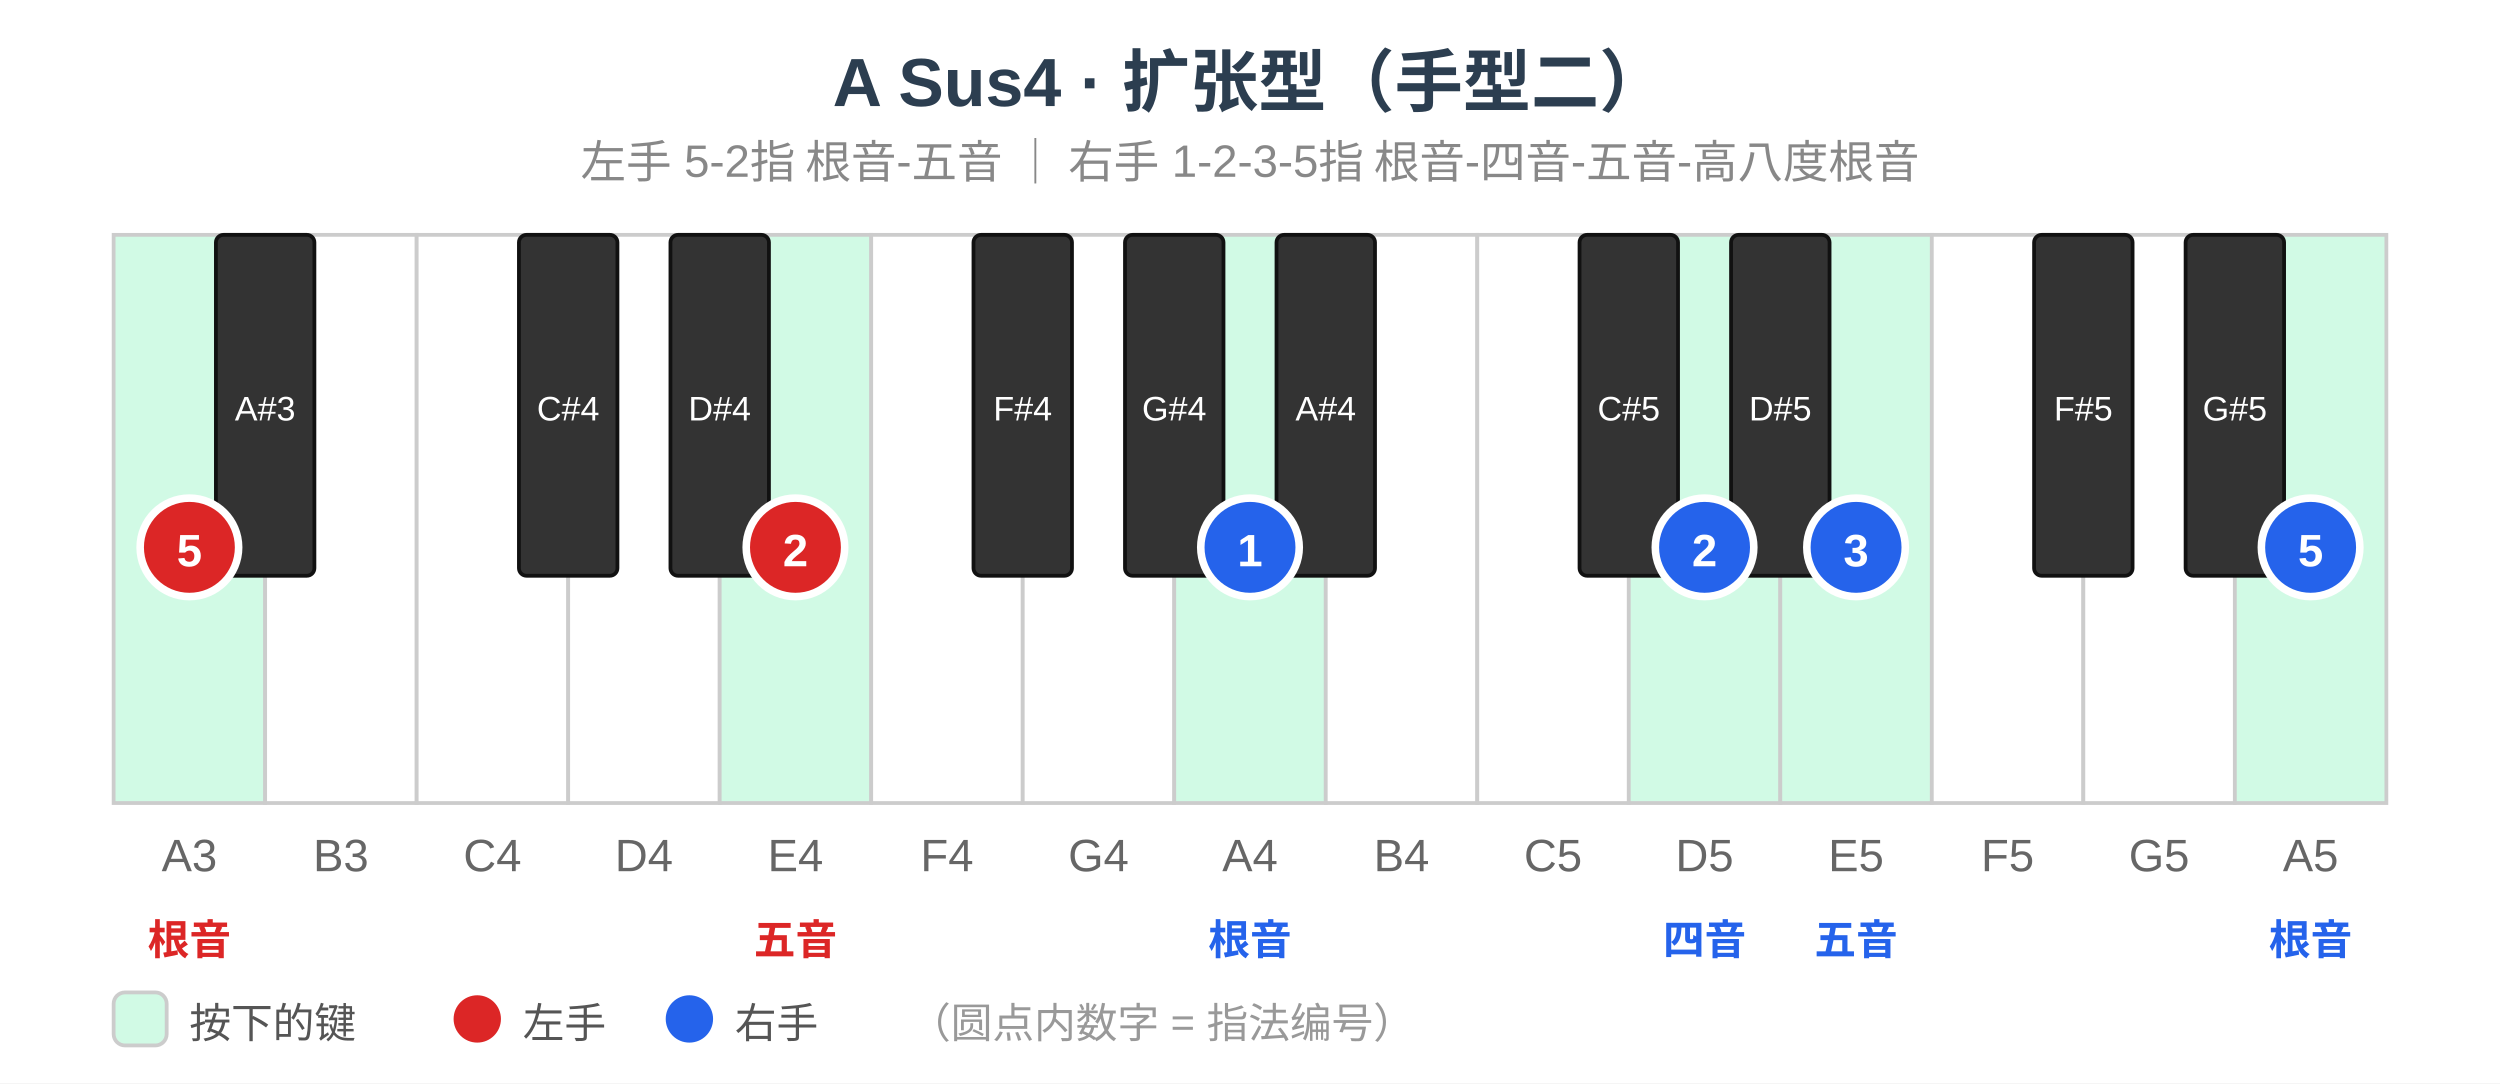
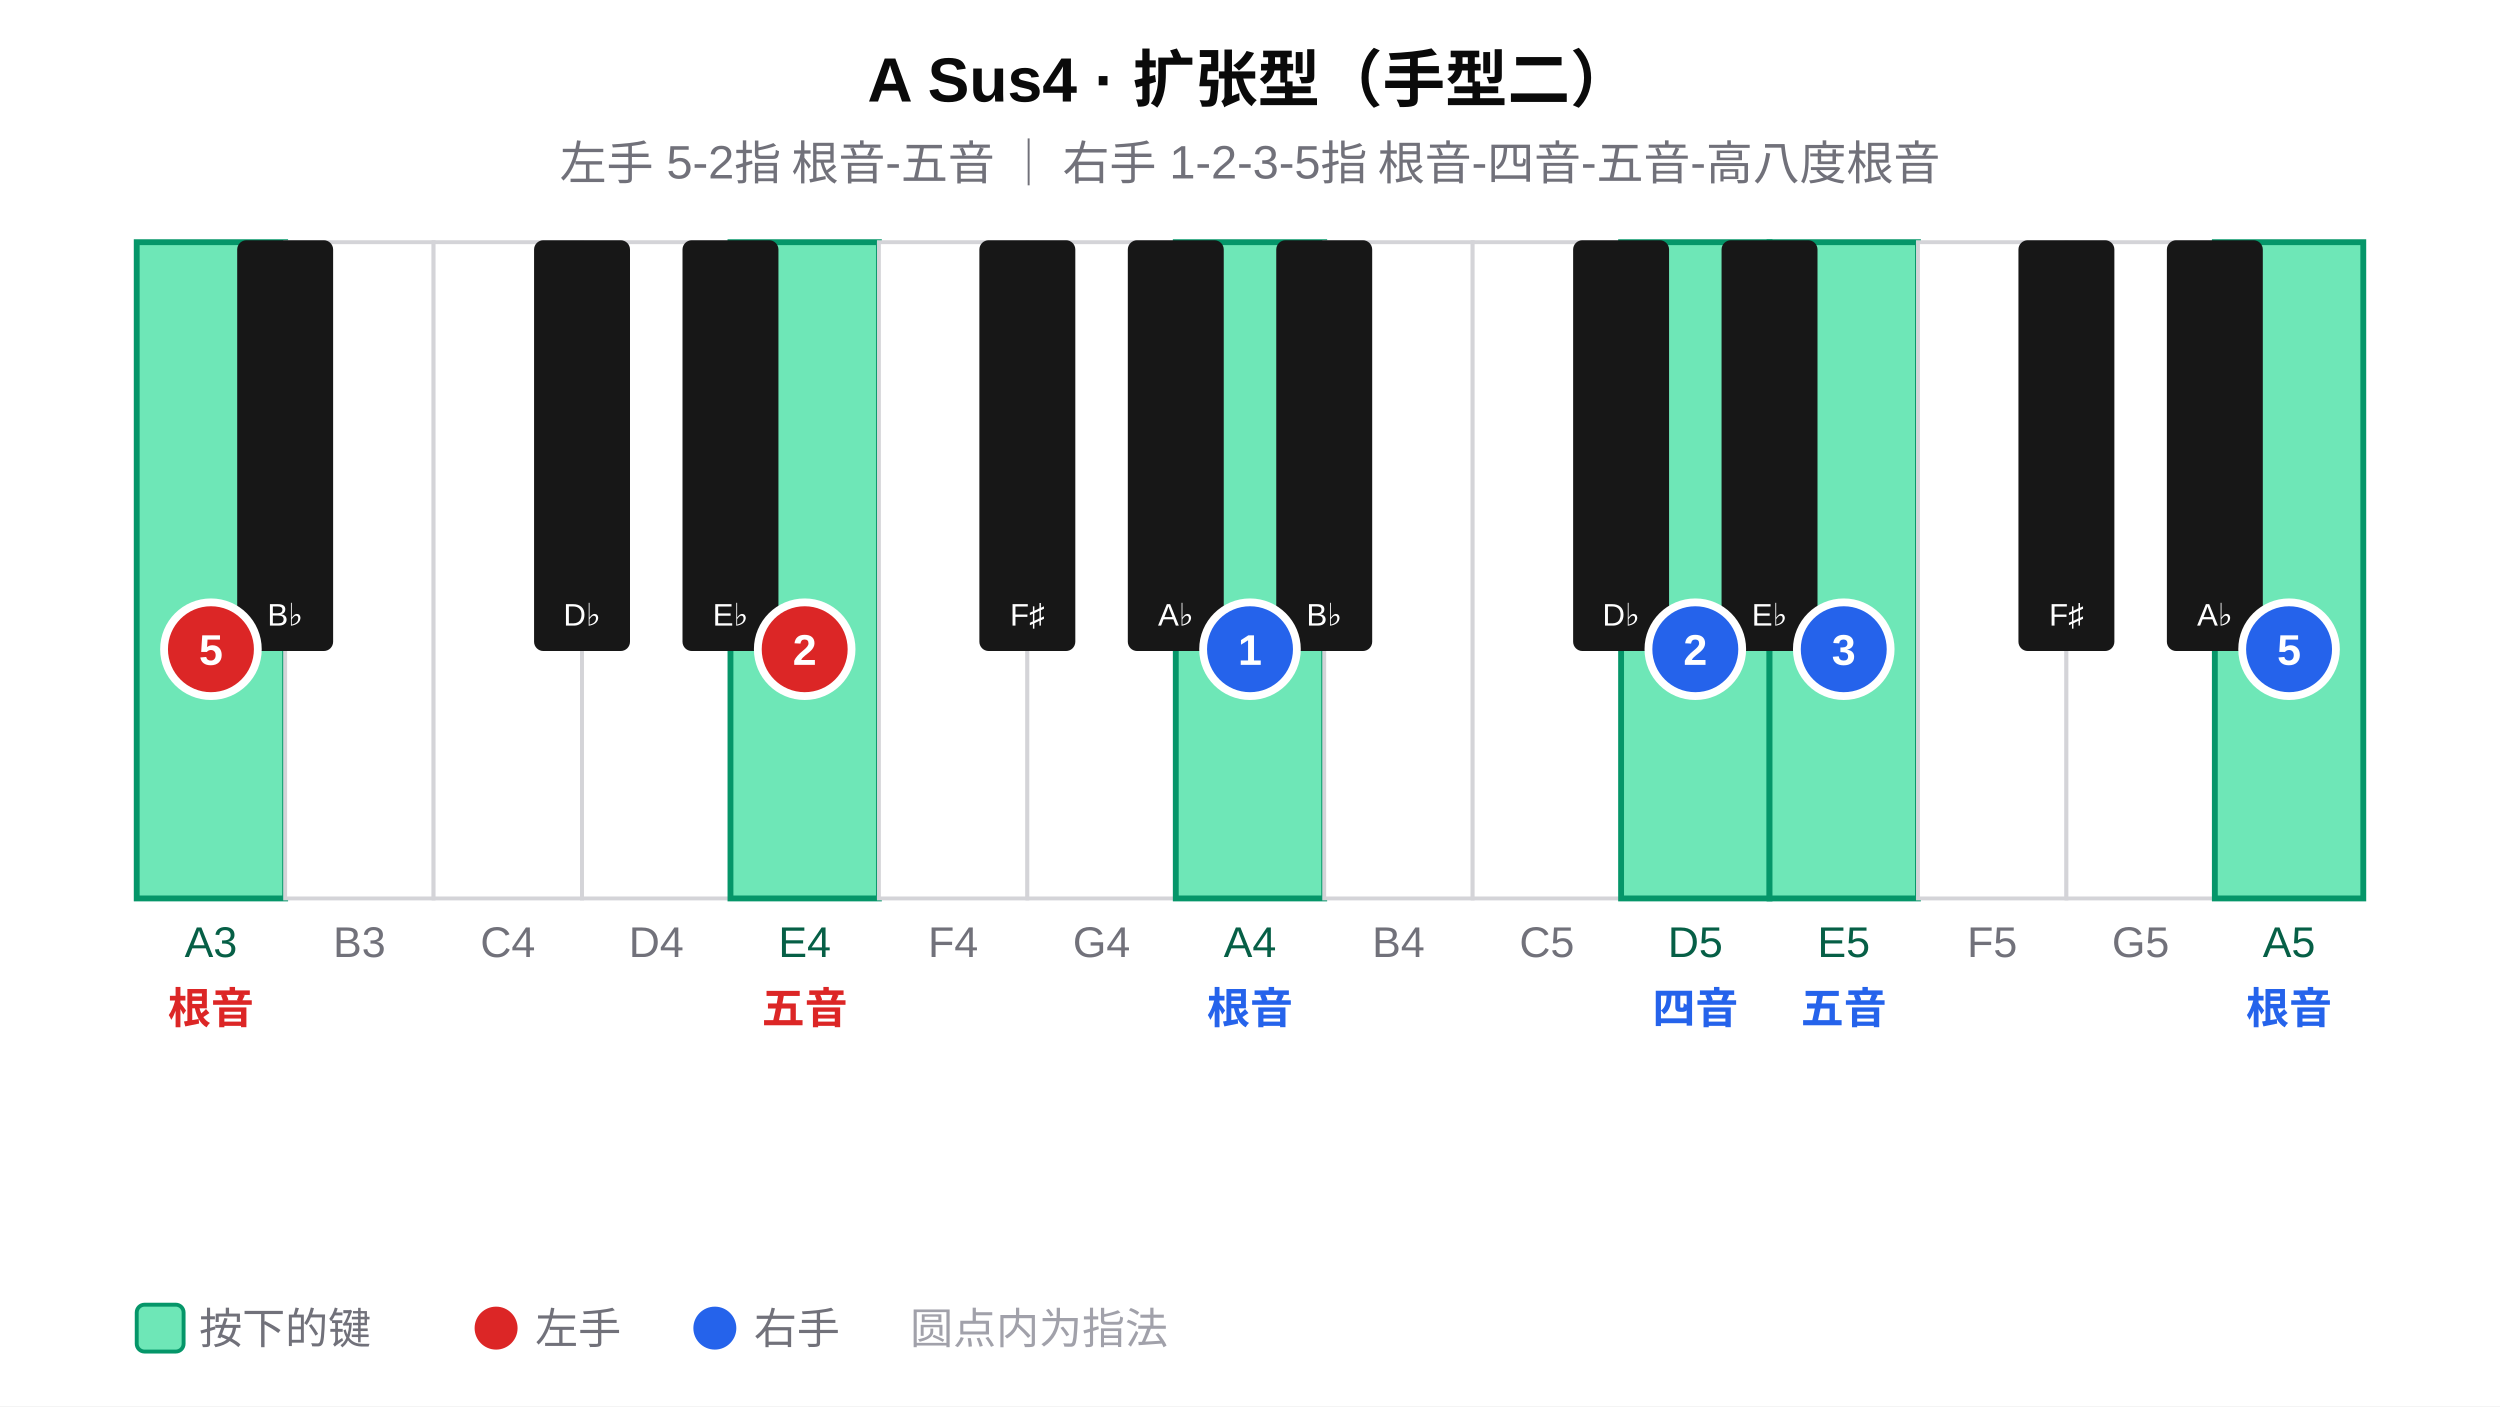
- <svg xmlns="http://www.w3.org/2000/svg" viewBox="0 0 660 286" width="660" height="286">
-   <rect width="660" height="286" fill="#ffffff" />
-   <text x="330.0" y="28" text-anchor="middle" font-family="Arial,sans-serif" font-size="18" font-weight="bold" fill="#2c3e50">A Sus4 · 扩张型（手型二）</text>
-   <text x="330.0" y="47" text-anchor="middle" font-family="Arial,sans-serif" font-size="12" fill="#888">左手 5-2指 根音-五音 ｜ 右手 1-2-3-5指 根音-四音-五音-高八度根音</text>
-   <rect x="30.0" y="62" width="40" height="150" fill="#d1fae5" stroke="#ccc" stroke-width="1" />
-   <text x="50.0" y="230" text-anchor="middle" font-family="Arial,sans-serif" font-size="12" fill="#666">A3</text>
-   <rect x="70.0" y="62" width="40" height="150" fill="white" stroke="#ccc" stroke-width="1" />
-   <text x="90.0" y="230" text-anchor="middle" font-family="Arial,sans-serif" font-size="12" fill="#666">B3</text>
-   <rect x="110.0" y="62" width="40" height="150" fill="white" stroke="#ccc" stroke-width="1" />
-   <text x="130.0" y="230" text-anchor="middle" font-family="Arial,sans-serif" font-size="12" fill="#666">C4</text>
-   <rect x="150.0" y="62" width="40" height="150" fill="white" stroke="#ccc" stroke-width="1" />
-   <text x="170.0" y="230" text-anchor="middle" font-family="Arial,sans-serif" font-size="12" fill="#666">D4</text>
-   <rect x="190.0" y="62" width="40" height="150" fill="#d1fae5" stroke="#ccc" stroke-width="1" />
-   <text x="210.0" y="230" text-anchor="middle" font-family="Arial,sans-serif" font-size="12" fill="#666">E4</text>
-   <rect x="230.0" y="62" width="40" height="150" fill="white" stroke="#ccc" stroke-width="1" />
-   <text x="250.0" y="230" text-anchor="middle" font-family="Arial,sans-serif" font-size="12" fill="#666">F4</text>
-   <rect x="270.0" y="62" width="40" height="150" fill="white" stroke="#ccc" stroke-width="1" />
-   <text x="290.0" y="230" text-anchor="middle" font-family="Arial,sans-serif" font-size="12" fill="#666">G4</text>
-   <rect x="310.0" y="62" width="40" height="150" fill="#d1fae5" stroke="#ccc" stroke-width="1" />
-   <text x="330.0" y="230" text-anchor="middle" font-family="Arial,sans-serif" font-size="12" fill="#666">A4</text>
-   <rect x="350.0" y="62" width="40" height="150" fill="white" stroke="#ccc" stroke-width="1" />
-   <text x="370.0" y="230" text-anchor="middle" font-family="Arial,sans-serif" font-size="12" fill="#666">B4</text>
-   <rect x="390.0" y="62" width="40" height="150" fill="white" stroke="#ccc" stroke-width="1" />
-   <text x="410.0" y="230" text-anchor="middle" font-family="Arial,sans-serif" font-size="12" fill="#666">C5</text>
-   <rect x="430.0" y="62" width="40" height="150" fill="#d1fae5" stroke="#ccc" stroke-width="1" />
-   <text x="450.0" y="230" text-anchor="middle" font-family="Arial,sans-serif" font-size="12" fill="#666">D5</text>
-   <rect x="470.0" y="62" width="40" height="150" fill="#d1fae5" stroke="#ccc" stroke-width="1" />
-   <text x="490.0" y="230" text-anchor="middle" font-family="Arial,sans-serif" font-size="12" fill="#666">E5</text>
-   <rect x="510.0" y="62" width="40" height="150" fill="white" stroke="#ccc" stroke-width="1" />
-   <text x="530.0" y="230" text-anchor="middle" font-family="Arial,sans-serif" font-size="12" fill="#666">F5</text>
-   <rect x="550.0" y="62" width="40" height="150" fill="white" stroke="#ccc" stroke-width="1" />
-   <text x="570.0" y="230" text-anchor="middle" font-family="Arial,sans-serif" font-size="12" fill="#666">G5</text>
-   <rect x="590.0" y="62" width="40" height="150" fill="#d1fae5" stroke="#ccc" stroke-width="1" />
-   <text x="610.0" y="230" text-anchor="middle" font-family="Arial,sans-serif" font-size="12" fill="#666">A5</text>
-   <rect x="57.0" y="62" width="26" height="90" fill="#333" stroke="#111" stroke-width="1" rx="2" />
-   <text x="70.0" y="111.0" text-anchor="middle" font-family="Arial,sans-serif" font-size="9" fill="#fff">A#3</text>
-   <rect x="137.0" y="62" width="26" height="90" fill="#333" stroke="#111" stroke-width="1" rx="2" />
-   <text x="150.0" y="111.0" text-anchor="middle" font-family="Arial,sans-serif" font-size="9" fill="#fff">C#4</text>
-   <rect x="177.0" y="62" width="26" height="90" fill="#333" stroke="#111" stroke-width="1" rx="2" />
-   <text x="190.0" y="111.0" text-anchor="middle" font-family="Arial,sans-serif" font-size="9" fill="#fff">D#4</text>
-   <rect x="257.0" y="62" width="26" height="90" fill="#333" stroke="#111" stroke-width="1" rx="2" />
-   <text x="270.0" y="111.0" text-anchor="middle" font-family="Arial,sans-serif" font-size="9" fill="#fff">F#4</text>
-   <rect x="297.0" y="62" width="26" height="90" fill="#333" stroke="#111" stroke-width="1" rx="2" />
-   <text x="310.0" y="111.0" text-anchor="middle" font-family="Arial,sans-serif" font-size="9" fill="#fff">G#4</text>
-   <rect x="337.0" y="62" width="26" height="90" fill="#333" stroke="#111" stroke-width="1" rx="2" />
-   <text x="350.0" y="111.0" text-anchor="middle" font-family="Arial,sans-serif" font-size="9" fill="#fff">A#4</text>
-   <rect x="417.0" y="62" width="26" height="90" fill="#333" stroke="#111" stroke-width="1" rx="2" />
-   <text x="430.0" y="111.0" text-anchor="middle" font-family="Arial,sans-serif" font-size="9" fill="#fff">C#5</text>
-   <rect x="457.0" y="62" width="26" height="90" fill="#333" stroke="#111" stroke-width="1" rx="2" />
-   <text x="470.0" y="111.0" text-anchor="middle" font-family="Arial,sans-serif" font-size="9" fill="#fff">D#5</text>
-   <rect x="537.0" y="62" width="26" height="90" fill="#333" stroke="#111" stroke-width="1" rx="2" />
-   <text x="550.0" y="111.0" text-anchor="middle" font-family="Arial,sans-serif" font-size="9" fill="#fff">F#5</text>
-   <rect x="577.0" y="62" width="26" height="90" fill="#333" stroke="#111" stroke-width="1" rx="2" />
-   <text x="590.0" y="111.0" text-anchor="middle" font-family="Arial,sans-serif" font-size="9" fill="#fff">G#5</text>
-   <circle cx="50.0" cy="144.5" r="13" fill="#dc2626" stroke="white" stroke-width="2" />
-   <text x="50.0" y="149.5" text-anchor="middle" font-family="Arial,sans-serif" font-size="12" font-weight="bold" fill="white">5</text>
-   <text x="50.0" y="252" text-anchor="middle" font-family="Arial,sans-serif" font-size="11" font-weight="bold" fill="#dc2626">根音</text>
-   <circle cx="210.0" cy="144.5" r="13" fill="#dc2626" stroke="white" stroke-width="2" />
-   <text x="210.0" y="149.5" text-anchor="middle" font-family="Arial,sans-serif" font-size="12" font-weight="bold" fill="white">2</text>
-   <text x="210.0" y="252" text-anchor="middle" font-family="Arial,sans-serif" font-size="11" font-weight="bold" fill="#dc2626">五音</text>
-   <circle cx="330.0" cy="144.5" r="13" fill="#2563eb" stroke="white" stroke-width="2" />
-   <text x="330.0" y="149.5" text-anchor="middle" font-family="Arial,sans-serif" font-size="12" font-weight="bold" fill="white">1</text>
-   <text x="330.0" y="252" text-anchor="middle" font-family="Arial,sans-serif" font-size="11" font-weight="bold" fill="#2563eb">根音</text>
-   <circle cx="450.0" cy="144.5" r="13" fill="#2563eb" stroke="white" stroke-width="2" />
-   <text x="450.0" y="149.5" text-anchor="middle" font-family="Arial,sans-serif" font-size="12" font-weight="bold" fill="white">2</text>
-   <text x="450.0" y="252" text-anchor="middle" font-family="Arial,sans-serif" font-size="11" font-weight="bold" fill="#2563eb">四音</text>
-   <circle cx="490.0" cy="144.5" r="13" fill="#2563eb" stroke="white" stroke-width="2" />
-   <text x="490.0" y="149.5" text-anchor="middle" font-family="Arial,sans-serif" font-size="12" font-weight="bold" fill="white">3</text>
-   <text x="490.0" y="252" text-anchor="middle" font-family="Arial,sans-serif" font-size="11" font-weight="bold" fill="#2563eb">五音</text>
-   <circle cx="610.0" cy="144.5" r="13" fill="#2563eb" stroke="white" stroke-width="2" />
-   <text x="610.0" y="149.5" text-anchor="middle" font-family="Arial,sans-serif" font-size="12" font-weight="bold" fill="white">5</text>
-   <text x="610.0" y="252" text-anchor="middle" font-family="Arial,sans-serif" font-size="11" font-weight="bold" fill="#2563eb">根音</text>
-   <rect x="30.0" y="262" width="14" height="14" rx="3" fill="#d1fae5" stroke="#ccc" stroke-width="1" />
-   <text x="50.0" y="274" font-family="Arial,sans-serif" font-size="11" fill="#555">按下的键</text>
-   <circle cx="126.0" cy="269" r="7" fill="#dc2626" stroke="white" stroke-width="1.5" />
-   <text x="138.0" y="274" font-family="Arial,sans-serif" font-size="11" fill="#555">左手</text>
-   <circle cx="182.0" cy="269" r="7" fill="#2563eb" stroke="white" stroke-width="1.5" />
-   <text x="194.0" y="274" font-family="Arial,sans-serif" font-size="11" fill="#555">右手</text>
-   <text x="240.0" y="274" font-family="Arial,sans-serif" font-size="11" fill="#999">（圆点内数字 = 指法编号）</text>
+ <svg xmlns="http://www.w3.org/2000/svg" viewBox="0 0 640 360" width="640" height="360">
+   <rect width="640" height="360" fill="#FFFFFF" />
+   <text x="320.0" y="26" text-anchor="middle" font-family="Arial, Helvetica, sans-serif" font-size="16" font-weight="bold" fill="#0A0A0A">A Sus4 · 扩张型（手型二）</text>
+   <text x="320.0" y="46" text-anchor="middle" font-family="Arial, Helvetica, sans-serif" font-size="12" fill="#71717A">左手 5-2指 根音-五音 ｜ 右手 1-2-3-5指 根音-四音-五音-高八度根音</text>
+   <rect x="35.00" y="62.00" width="38.00" height="168.00" rx="0" ry="0" fill="#6EE7B7" stroke="#059669" stroke-width="1.5" />
+   <text x="54.00" y="245.00" text-anchor="middle" font-family="Arial, Helvetica, sans-serif" font-size="11" fill="#065F46">A3</text>
+   <rect x="73.00" y="62.00" width="38.00" height="168.00" rx="0" ry="0" fill="#FFFFFF" stroke="#D4D4D8" stroke-width="1" />
+   <text x="92.00" y="245.00" text-anchor="middle" font-family="Arial, Helvetica, sans-serif" font-size="11" fill="#71717A">B3</text>
+   <rect x="111.00" y="62.00" width="38.00" height="168.00" rx="0" ry="0" fill="#FFFFFF" stroke="#D4D4D8" stroke-width="1" />
+   <text x="130.00" y="245.00" text-anchor="middle" font-family="Arial, Helvetica, sans-serif" font-size="11" fill="#71717A">C4</text>
+   <rect x="149.00" y="62.00" width="38.00" height="168.00" rx="0" ry="0" fill="#FFFFFF" stroke="#D4D4D8" stroke-width="1" />
+   <text x="168.00" y="245.00" text-anchor="middle" font-family="Arial, Helvetica, sans-serif" font-size="11" fill="#71717A">D4</text>
+   <rect x="187.00" y="62.00" width="38.00" height="168.00" rx="0" ry="0" fill="#6EE7B7" stroke="#059669" stroke-width="1.5" />
+   <text x="206.00" y="245.00" text-anchor="middle" font-family="Arial, Helvetica, sans-serif" font-size="11" fill="#065F46">E4</text>
+   <rect x="225.00" y="62.00" width="38.00" height="168.00" rx="0" ry="0" fill="#FFFFFF" stroke="#D4D4D8" stroke-width="1" />
+   <text x="244.00" y="245.00" text-anchor="middle" font-family="Arial, Helvetica, sans-serif" font-size="11" fill="#71717A">F4</text>
+   <rect x="263.00" y="62.00" width="38.00" height="168.00" rx="0" ry="0" fill="#FFFFFF" stroke="#D4D4D8" stroke-width="1" />
+   <text x="282.00" y="245.00" text-anchor="middle" font-family="Arial, Helvetica, sans-serif" font-size="11" fill="#71717A">G4</text>
+   <rect x="301.00" y="62.00" width="38.00" height="168.00" rx="0" ry="0" fill="#6EE7B7" stroke="#059669" stroke-width="1.5" />
+   <text x="320.00" y="245.00" text-anchor="middle" font-family="Arial, Helvetica, sans-serif" font-size="11" fill="#065F46">A4</text>
+   <rect x="339.00" y="62.00" width="38.00" height="168.00" rx="0" ry="0" fill="#FFFFFF" stroke="#D4D4D8" stroke-width="1" />
+   <text x="358.00" y="245.00" text-anchor="middle" font-family="Arial, Helvetica, sans-serif" font-size="11" fill="#71717A">B4</text>
+   <rect x="377.00" y="62.00" width="38.00" height="168.00" rx="0" ry="0" fill="#FFFFFF" stroke="#D4D4D8" stroke-width="1" />
+   <text x="396.00" y="245.00" text-anchor="middle" font-family="Arial, Helvetica, sans-serif" font-size="11" fill="#71717A">C5</text>
+   <rect x="415.00" y="62.00" width="38.00" height="168.00" rx="0" ry="0" fill="#6EE7B7" stroke="#059669" stroke-width="1.5" />
+   <text x="434.00" y="245.00" text-anchor="middle" font-family="Arial, Helvetica, sans-serif" font-size="11" fill="#065F46">D5</text>
+   <rect x="453.00" y="62.00" width="38.00" height="168.00" rx="0" ry="0" fill="#6EE7B7" stroke="#059669" stroke-width="1.5" />
+   <text x="472.00" y="245.00" text-anchor="middle" font-family="Arial, Helvetica, sans-serif" font-size="11" fill="#065F46">E5</text>
+   <rect x="491.00" y="62.00" width="38.00" height="168.00" rx="0" ry="0" fill="#FFFFFF" stroke="#D4D4D8" stroke-width="1" />
+   <text x="510.00" y="245.00" text-anchor="middle" font-family="Arial, Helvetica, sans-serif" font-size="11" fill="#71717A">F5</text>
+   <rect x="529.00" y="62.00" width="38.00" height="168.00" rx="0" ry="0" fill="#FFFFFF" stroke="#D4D4D8" stroke-width="1" />
+   <text x="548.00" y="245.00" text-anchor="middle" font-family="Arial, Helvetica, sans-serif" font-size="11" fill="#71717A">G5</text>
+   <rect x="567.00" y="62.00" width="38.00" height="168.00" rx="0" ry="0" fill="#6EE7B7" stroke="#059669" stroke-width="1.5" />
+   <text x="586.00" y="245.00" text-anchor="middle" font-family="Arial, Helvetica, sans-serif" font-size="11" fill="#065F46">A5</text>
+   <rect x="61.22" y="62.00" width="23.56" height="104.16" rx="1.88" fill="#171717" stroke="#171717" stroke-width="1" />
+   <text x="73.00" y="160.16" text-anchor="middle" font-family="Arial, Helvetica, sans-serif" font-size="8" fill="#FFFFFF">B♭</text>
+   <rect x="137.22" y="62.00" width="23.56" height="104.16" rx="1.88" fill="#171717" stroke="#171717" stroke-width="1" />
+   <text x="149.00" y="160.16" text-anchor="middle" font-family="Arial, Helvetica, sans-serif" font-size="8" fill="#FFFFFF">D♭</text>
+   <rect x="175.22" y="62.00" width="23.56" height="104.16" rx="1.88" fill="#171717" stroke="#171717" stroke-width="1" />
+   <text x="187.00" y="160.16" text-anchor="middle" font-family="Arial, Helvetica, sans-serif" font-size="8" fill="#FFFFFF">E♭</text>
+   <rect x="251.22" y="62.00" width="23.56" height="104.16" rx="1.88" fill="#171717" stroke="#171717" stroke-width="1" />
+   <text x="263.00" y="160.16" text-anchor="middle" font-family="Arial, Helvetica, sans-serif" font-size="8" fill="#FFFFFF">F♯</text>
+   <rect x="289.22" y="62.00" width="23.56" height="104.16" rx="1.88" fill="#171717" stroke="#171717" stroke-width="1" />
+   <text x="301.00" y="160.16" text-anchor="middle" font-family="Arial, Helvetica, sans-serif" font-size="8" fill="#FFFFFF">A♭</text>
+   <rect x="327.22" y="62.00" width="23.56" height="104.16" rx="1.88" fill="#171717" stroke="#171717" stroke-width="1" />
+   <text x="339.00" y="160.16" text-anchor="middle" font-family="Arial, Helvetica, sans-serif" font-size="8" fill="#FFFFFF">B♭</text>
+   <rect x="403.22" y="62.00" width="23.56" height="104.16" rx="1.88" fill="#171717" stroke="#171717" stroke-width="1" />
+   <text x="415.00" y="160.16" text-anchor="middle" font-family="Arial, Helvetica, sans-serif" font-size="8" fill="#FFFFFF">D♭</text>
+   <rect x="441.22" y="62.00" width="23.56" height="104.16" rx="1.88" fill="#171717" stroke="#171717" stroke-width="1" />
+   <text x="453.00" y="160.16" text-anchor="middle" font-family="Arial, Helvetica, sans-serif" font-size="8" fill="#FFFFFF">E♭</text>
+   <rect x="517.22" y="62.00" width="23.56" height="104.16" rx="1.88" fill="#171717" stroke="#171717" stroke-width="1" />
+   <text x="529.00" y="160.16" text-anchor="middle" font-family="Arial, Helvetica, sans-serif" font-size="8" fill="#FFFFFF">F♯</text>
+   <rect x="555.22" y="62.00" width="23.56" height="104.16" rx="1.88" fill="#171717" stroke="#171717" stroke-width="1" />
+   <text x="567.00" y="160.16" text-anchor="middle" font-family="Arial, Helvetica, sans-serif" font-size="8" fill="#FFFFFF">A♭</text>
+   <circle cx="54.0" cy="166.2" r="12" fill="#DC2626" stroke="#FFFFFF" stroke-width="2" />
+   <text x="54.0" y="170.2" text-anchor="middle" font-family="Arial, Helvetica, sans-serif" font-size="11" font-weight="bold" fill="#FFFFFF">5</text>
+   <text x="54.0" y="262" text-anchor="middle" font-family="Arial, Helvetica, sans-serif" font-size="11" font-weight="bold" fill="#DC2626">根音</text>
+   <circle cx="206.0" cy="166.2" r="12" fill="#DC2626" stroke="#FFFFFF" stroke-width="2" />
+   <text x="206.0" y="170.2" text-anchor="middle" font-family="Arial, Helvetica, sans-serif" font-size="11" font-weight="bold" fill="#FFFFFF">2</text>
+   <text x="206.0" y="262" text-anchor="middle" font-family="Arial, Helvetica, sans-serif" font-size="11" font-weight="bold" fill="#DC2626">五音</text>
+   <circle cx="320.0" cy="166.2" r="12" fill="#2563EB" stroke="#FFFFFF" stroke-width="2" />
+   <text x="320.0" y="170.2" text-anchor="middle" font-family="Arial, Helvetica, sans-serif" font-size="11" font-weight="bold" fill="#FFFFFF">1</text>
+   <text x="320.0" y="262" text-anchor="middle" font-family="Arial, Helvetica, sans-serif" font-size="11" font-weight="bold" fill="#2563EB">根音</text>
+   <circle cx="434.0" cy="166.2" r="12" fill="#2563EB" stroke="#FFFFFF" stroke-width="2" />
+   <text x="434.0" y="170.2" text-anchor="middle" font-family="Arial, Helvetica, sans-serif" font-size="11" font-weight="bold" fill="#FFFFFF">2</text>
+   <text x="434.0" y="262" text-anchor="middle" font-family="Arial, Helvetica, sans-serif" font-size="11" font-weight="bold" fill="#2563EB">四音</text>
+   <circle cx="472.0" cy="166.2" r="12" fill="#2563EB" stroke="#FFFFFF" stroke-width="2" />
+   <text x="472.0" y="170.2" text-anchor="middle" font-family="Arial, Helvetica, sans-serif" font-size="11" font-weight="bold" fill="#FFFFFF">3</text>
+   <text x="472.0" y="262" text-anchor="middle" font-family="Arial, Helvetica, sans-serif" font-size="11" font-weight="bold" fill="#2563EB">五音</text>
+   <circle cx="586.0" cy="166.2" r="12" fill="#2563EB" stroke="#FFFFFF" stroke-width="2" />
+   <text x="586.0" y="170.2" text-anchor="middle" font-family="Arial, Helvetica, sans-serif" font-size="11" font-weight="bold" fill="#FFFFFF">5</text>
+   <text x="586.0" y="262" text-anchor="middle" font-family="Arial, Helvetica, sans-serif" font-size="11" font-weight="bold" fill="#2563EB">根音</text>
+   <rect x="35.0" y="334" width="12" height="12" rx="2" fill="#6EE7B7" stroke="#059669" stroke-width="1" />
+   <text x="51.0" y="344" font-family="Arial, Helvetica, sans-serif" font-size="11" fill="#71717A">按下的键</text>
+   <circle cx="127.0" cy="340" r="6" fill="#DC2626" stroke="#FFFFFF" stroke-width="1" />
+   <text x="137.0" y="344" font-family="Arial, Helvetica, sans-serif" font-size="11" fill="#71717A">左手</text>
+   <circle cx="183.0" cy="340" r="6" fill="#2563EB" stroke="#FFFFFF" stroke-width="1" />
+   <text x="193.0" y="344" font-family="Arial, Helvetica, sans-serif" font-size="11" fill="#71717A">右手</text>
+   <text x="233.0" y="344" font-family="Arial, Helvetica, sans-serif" font-size="11" fill="#A1A1AA">圆点内为指法</text>
</svg>
